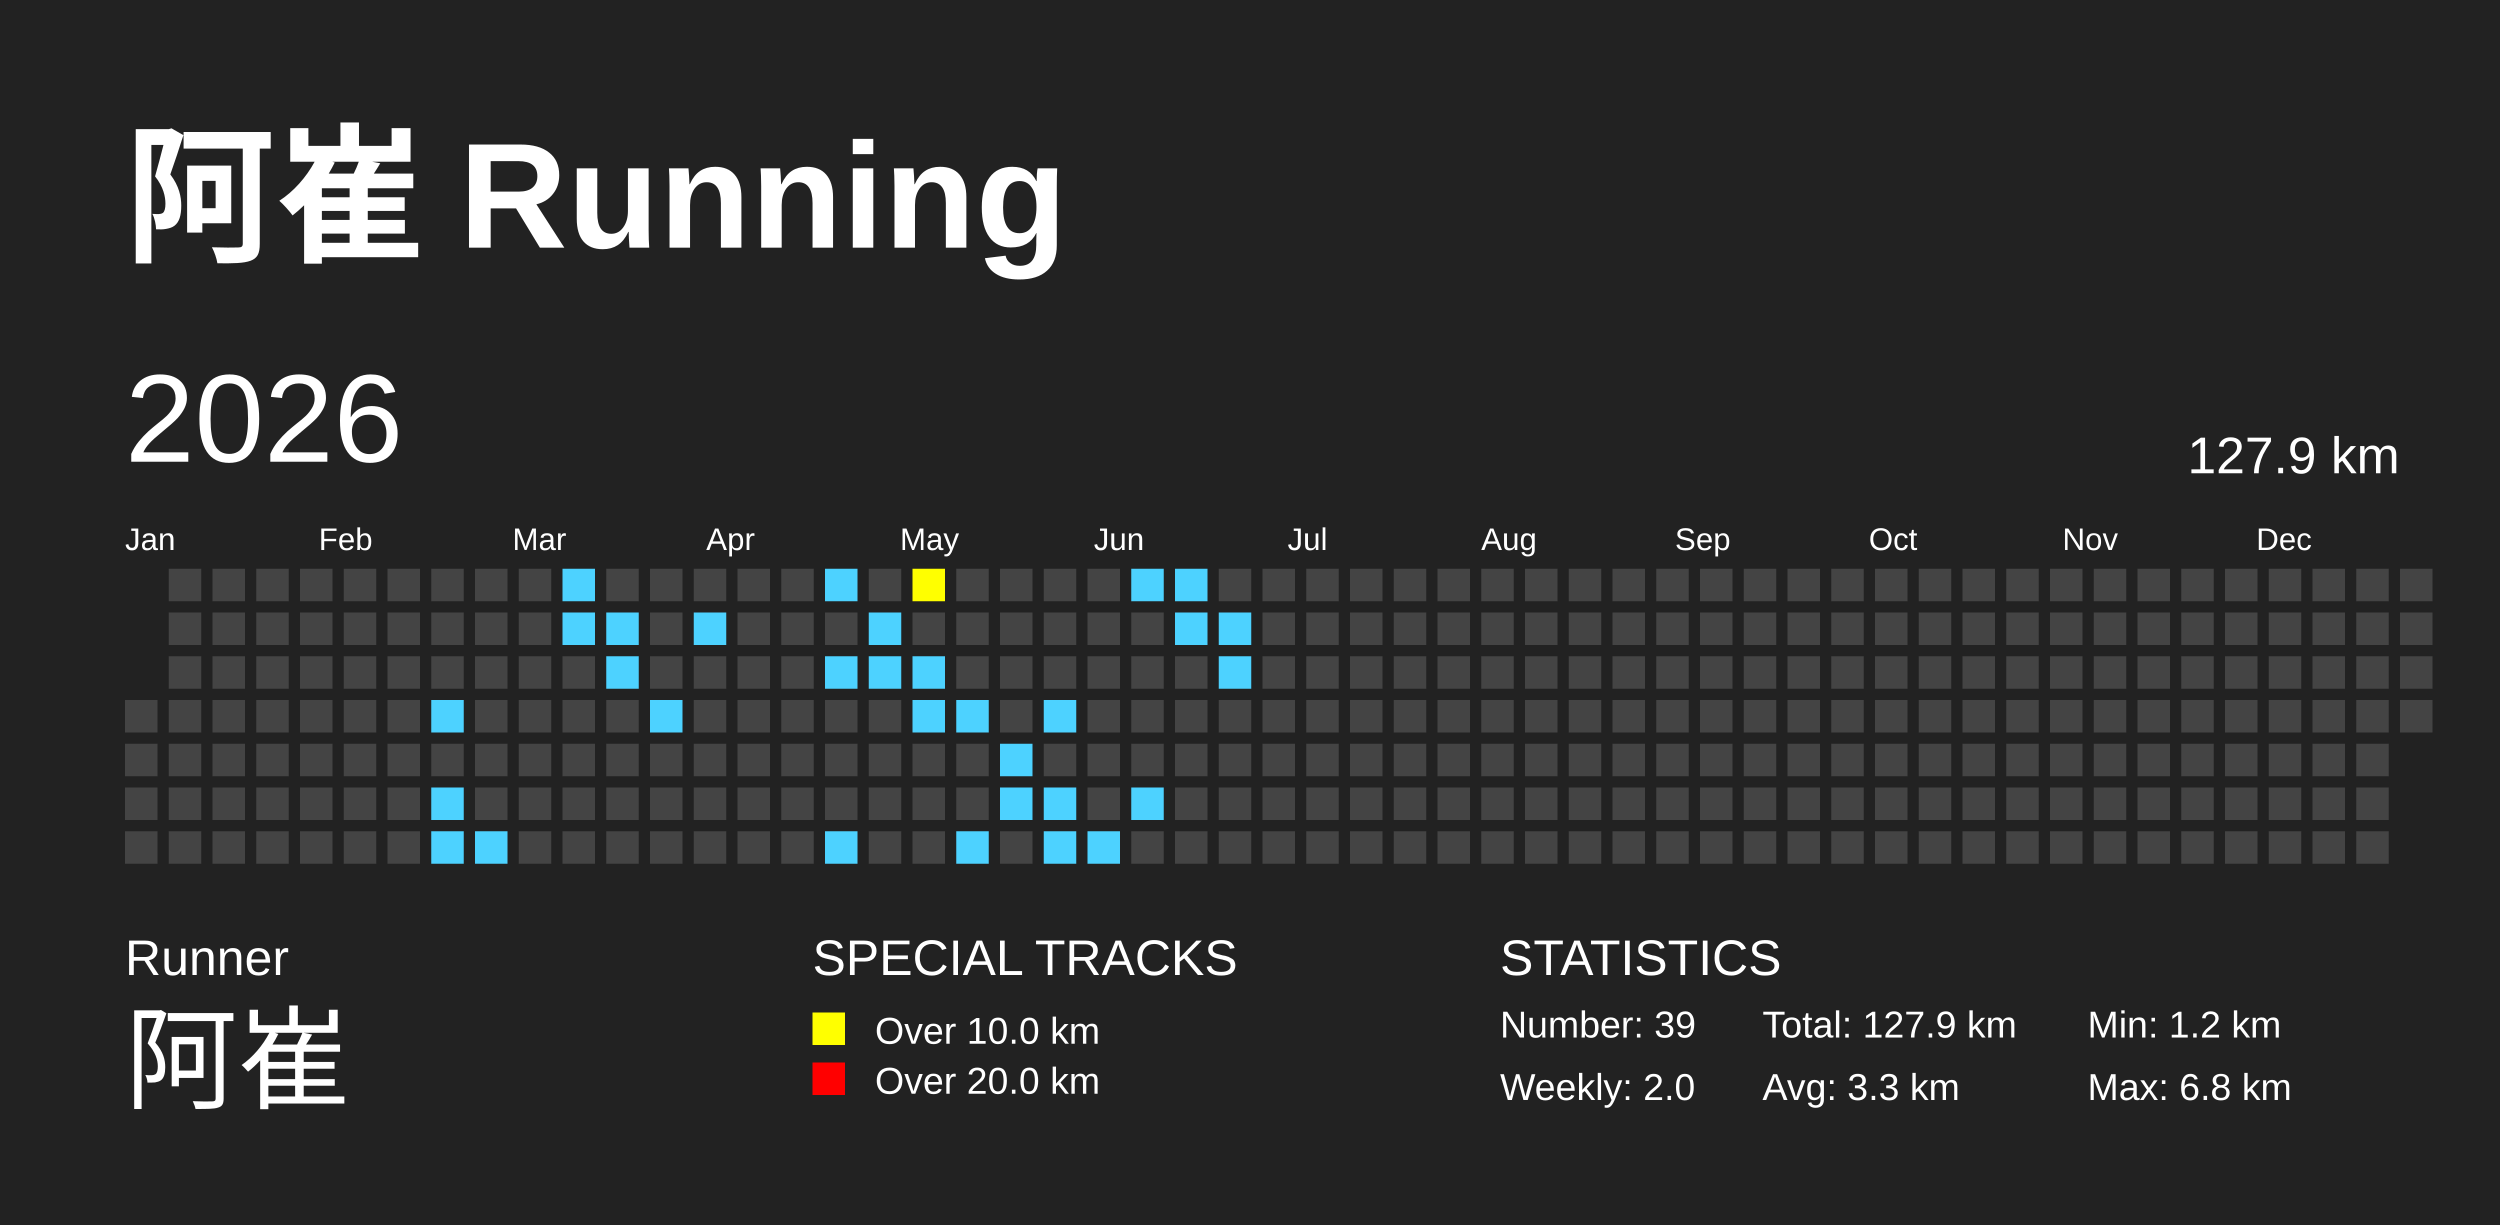
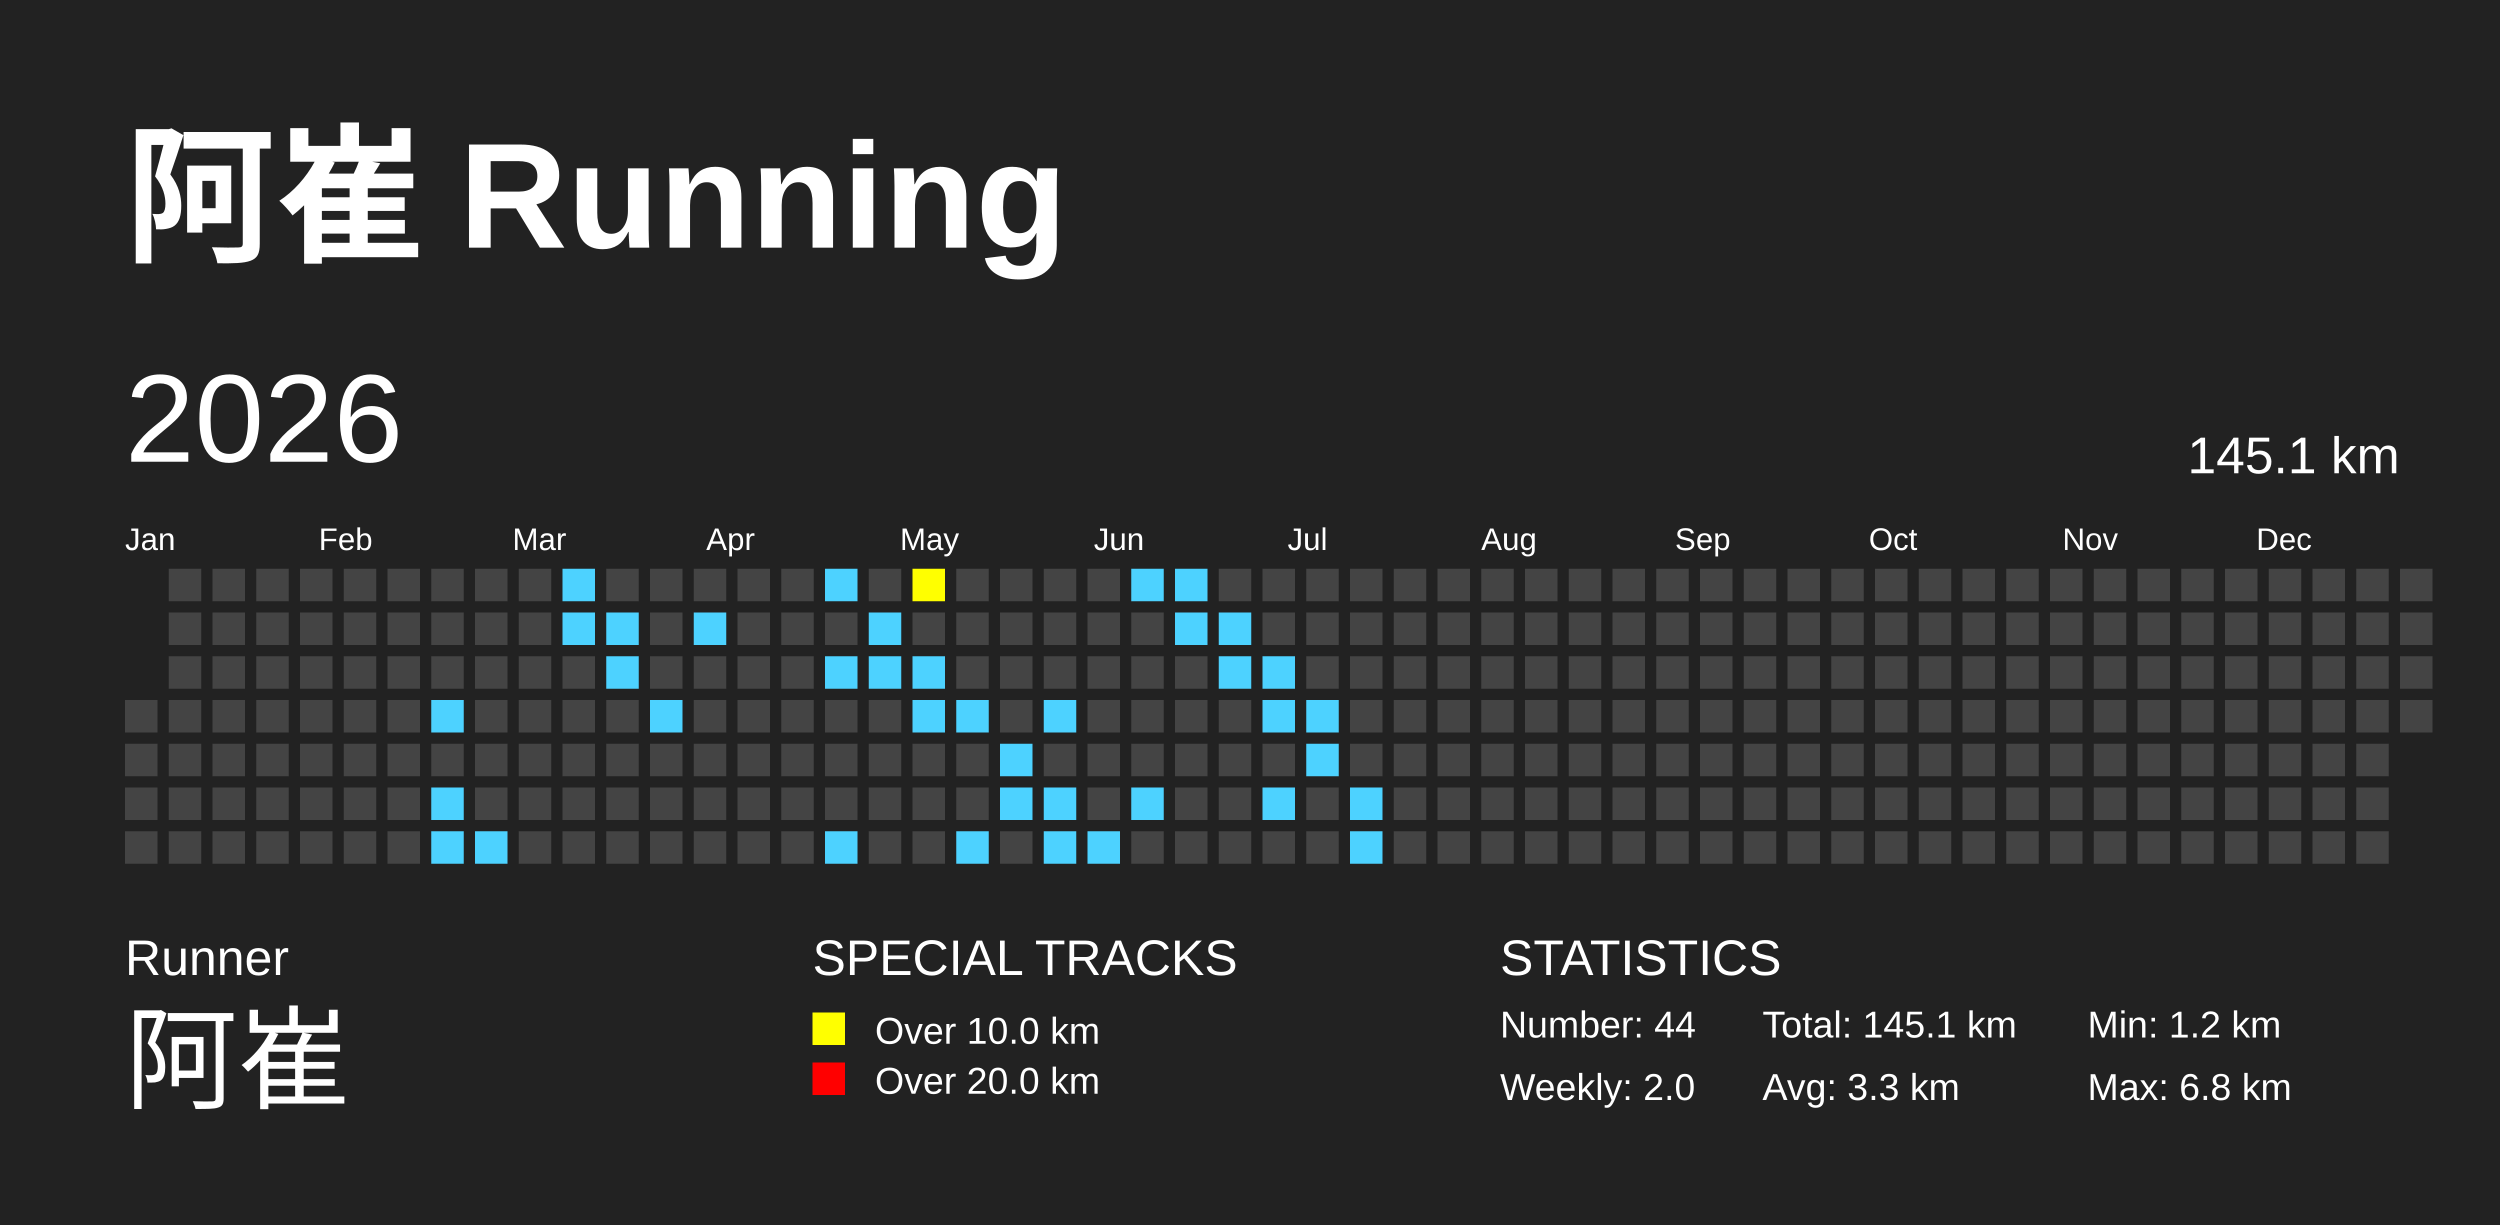
<svg xmlns="http://www.w3.org/2000/svg" baseProfile="full" height="98mm" version="1.1" viewBox="0,0,200,98" width="200mm">
  <defs>
    <pattern height="2" id="indoor-stripe" patternUnits="userSpaceOnUse" width="2">
      <line stroke="white" stroke-opacity="0.45" stroke-width="0.5" x1="0" x2="2" y1="2" y2="0" />
    </pattern>
  </defs>
  <rect fill="#222222" height="98" width="200" x="0" y="0" />
  <text fill="#FFFFFF" style="font-size:12px; font-family:Arial; font-weight:bold;" x="10" y="20">阿崔 Running</text>
  <text fill="#FFFFFF" style="font-size:4px; font-family:Arial" x="10" y="78">Runner</text>
  <text fill="#FFFFFF" style="font-size:9px; font-family:Arial" x="10" y="88">阿崔</text>
  <text fill="#FFFFFF" style="font-size:4px; font-family:Arial" x="65" y="78">SPECIAL TRACKS</text>
  <rect fill="yellow" height="2.6" width="2.6" x="65" y="81" />
  <text fill="#FFFFFF" style="font-size:3px; font-family:Arial" x="70" y="83.5">Over 10.0 km</text>
  <rect fill="red" height="2.6" width="2.6" x="65" y="85" />
  <text fill="#FFFFFF" style="font-size:3px; font-family:Arial" x="70" y="87.5">Over 20.0 km</text>
  <text fill="#FFFFFF" style="font-size:4px; font-family:Arial" x="120" y="78">STATISTICS</text>
-   <text fill="#FFFFFF" style="font-size:3px; font-family:Arial" x="120" y="83">Number: 39</text>
+   <text fill="#FFFFFF" style="font-size:3px; font-family:Arial" x="120" y="83">Number: 44</text>
  <text fill="#FFFFFF" style="font-size:3px; font-family:Arial" x="120" y="88">Weekly: 2.0</text>
-   <text fill="#FFFFFF" style="font-size:3px; font-family:Arial" x="141" y="83">Total: 127.9 km</text>
+   <text fill="#FFFFFF" style="font-size:3px; font-family:Arial" x="141" y="83">Total: 145.1 km</text>
  <text fill="#FFFFFF" style="font-size:3px; font-family:Arial" x="141" y="88">Avg: 3.3 km</text>
  <text fill="#FFFFFF" style="font-size:3px; font-family:Arial" x="167" y="83">Min: 1.2 km</text>
  <text fill="#FFFFFF" style="font-size:3px; font-family:Arial" x="167" y="88">Max: 6.8 km</text>
  <text dominant-baseline="hanging" fill="#FFFFFF" style="font-size:10.0px; font-family:Arial;" x="10" y="30">2026</text>
-   <text dominant-baseline="hanging" fill="#FFFFFF" style="font-size:4.125px; font-family:Arial;" x="175" y="35">127.9 km</text>
+   <text dominant-baseline="hanging" fill="#FFFFFF" style="font-size:4.125px; font-family:Arial;" x="175" y="35">145.1 km</text>
  <text fill="#FFFFFF" style="font-size:2.5px; font-family:Arial" x="10.0" y="44">Jan</text>
  <text fill="#FFFFFF" style="font-size:2.5px; font-family:Arial" x="25.5" y="44">Feb</text>
  <text fill="#FFFFFF" style="font-size:2.5px; font-family:Arial" x="41.0" y="44">Mar</text>
  <text fill="#FFFFFF" style="font-size:2.5px; font-family:Arial" x="56.5" y="44">Apr</text>
  <text fill="#FFFFFF" style="font-size:2.5px; font-family:Arial" x="72.0" y="44">May</text>
  <text fill="#FFFFFF" style="font-size:2.5px; font-family:Arial" x="87.5" y="44">Jun</text>
  <text fill="#FFFFFF" style="font-size:2.5px; font-family:Arial" x="103.0" y="44">Jul</text>
  <text fill="#FFFFFF" style="font-size:2.5px; font-family:Arial" x="118.5" y="44">Aug</text>
  <text fill="#FFFFFF" style="font-size:2.5px; font-family:Arial" x="134.0" y="44">Sep</text>
  <text fill="#FFFFFF" style="font-size:2.5px; font-family:Arial" x="149.5" y="44">Oct</text>
  <text fill="#FFFFFF" style="font-size:2.5px; font-family:Arial" x="165.0" y="44">Nov</text>
  <text fill="#FFFFFF" style="font-size:2.5px; font-family:Arial" x="180.5" y="44">Dec</text>
  <rect fill="#444444" height="2.6" width="2.6" x="10.0" y="56.0" />
  <rect fill="#444444" height="2.6" width="2.6" x="10.0" y="59.5" />
  <rect fill="#444444" height="2.6" width="2.6" x="10.0" y="63.0" />
  <rect fill="#444444" height="2.6" width="2.6" x="10.0" y="66.5" />
  <rect fill="#444444" height="2.6" width="2.6" x="13.5" y="45.5" />
  <rect fill="#444444" height="2.6" width="2.6" x="13.5" y="49.0" />
  <rect fill="#444444" height="2.6" width="2.6" x="13.5" y="52.5" />
  <rect fill="#444444" height="2.6" width="2.6" x="13.5" y="56.0" />
  <rect fill="#444444" height="2.6" width="2.6" x="13.5" y="59.5" />
  <rect fill="#444444" height="2.6" width="2.6" x="13.5" y="63.0" />
  <rect fill="#444444" height="2.6" width="2.6" x="13.5" y="66.5" />
  <rect fill="#444444" height="2.6" width="2.6" x="17.0" y="45.5" />
  <rect fill="#444444" height="2.6" width="2.6" x="17.0" y="49.0" />
  <rect fill="#444444" height="2.6" width="2.6" x="17.0" y="52.5" />
  <rect fill="#444444" height="2.6" width="2.6" x="17.0" y="56.0" />
  <rect fill="#444444" height="2.6" width="2.6" x="17.0" y="59.5" />
  <rect fill="#444444" height="2.6" width="2.6" x="17.0" y="63.0" />
  <rect fill="#444444" height="2.6" width="2.6" x="17.0" y="66.5" />
  <rect fill="#444444" height="2.6" width="2.6" x="20.5" y="45.5" />
  <rect fill="#444444" height="2.6" width="2.6" x="20.5" y="49.0" />
  <rect fill="#444444" height="2.6" width="2.6" x="20.5" y="52.5" />
  <rect fill="#444444" height="2.6" width="2.6" x="20.5" y="56.0" />
  <rect fill="#444444" height="2.6" width="2.6" x="20.5" y="59.5" />
  <rect fill="#444444" height="2.6" width="2.6" x="20.5" y="63.0" />
  <rect fill="#444444" height="2.6" width="2.6" x="20.5" y="66.5" />
  <rect fill="#444444" height="2.6" width="2.6" x="24.0" y="45.5" />
  <rect fill="#444444" height="2.6" width="2.6" x="24.0" y="49.0" />
  <rect fill="#444444" height="2.6" width="2.6" x="24.0" y="52.5" />
  <rect fill="#444444" height="2.6" width="2.6" x="24.0" y="56.0" />
  <rect fill="#444444" height="2.6" width="2.6" x="24.0" y="59.5" />
  <rect fill="#444444" height="2.6" width="2.6" x="24.0" y="63.0" />
  <rect fill="#444444" height="2.6" width="2.6" x="24.0" y="66.5" />
  <rect fill="#444444" height="2.6" width="2.6" x="27.5" y="45.5" />
  <rect fill="#444444" height="2.6" width="2.6" x="27.5" y="49.0" />
  <rect fill="#444444" height="2.6" width="2.6" x="27.5" y="52.5" />
  <rect fill="#444444" height="2.6" width="2.6" x="27.5" y="56.0" />
  <rect fill="#444444" height="2.6" width="2.6" x="27.5" y="59.5" />
  <rect fill="#444444" height="2.6" width="2.6" x="27.5" y="63.0" />
  <rect fill="#444444" height="2.6" width="2.6" x="27.5" y="66.5" />
  <rect fill="#444444" height="2.6" width="2.6" x="31.0" y="45.5" />
  <rect fill="#444444" height="2.6" width="2.6" x="31.0" y="49.0" />
  <rect fill="#444444" height="2.6" width="2.6" x="31.0" y="52.5" />
  <rect fill="#444444" height="2.6" width="2.6" x="31.0" y="56.0" />
  <rect fill="#444444" height="2.6" width="2.6" x="31.0" y="59.5" />
  <rect fill="#444444" height="2.6" width="2.6" x="31.0" y="63.0" />
  <rect fill="#444444" height="2.6" width="2.6" x="31.0" y="66.5" />
  <rect fill="#444444" height="2.6" width="2.6" x="34.5" y="45.5" />
  <rect fill="#444444" height="2.6" width="2.6" x="34.5" y="49.0" />
  <rect fill="#444444" height="2.6" width="2.6" x="34.5" y="52.5" />
  <rect fill="#4DD2FF" height="2.6" width="2.6" x="34.5" y="56.0" />
  <rect fill="#444444" height="2.6" width="2.6" x="34.5" y="59.5" />
  <rect fill="#4DD2FF" height="2.6" width="2.6" x="34.5" y="63.0" />
  <rect fill="#4DD2FF" height="2.6" width="2.6" x="34.5" y="66.5" />
  <rect fill="#444444" height="2.6" width="2.6" x="38.0" y="45.5" />
  <rect fill="#444444" height="2.6" width="2.6" x="38.0" y="49.0" />
  <rect fill="#444444" height="2.6" width="2.6" x="38.0" y="52.5" />
  <rect fill="#444444" height="2.6" width="2.6" x="38.0" y="56.0" />
  <rect fill="#444444" height="2.6" width="2.6" x="38.0" y="59.5" />
  <rect fill="#444444" height="2.6" width="2.6" x="38.0" y="63.0" />
  <rect fill="#4DD2FF" height="2.6" width="2.6" x="38.0" y="66.5" />
  <rect fill="#444444" height="2.6" width="2.6" x="41.5" y="45.5" />
  <rect fill="#444444" height="2.6" width="2.6" x="41.5" y="49.0" />
  <rect fill="#444444" height="2.6" width="2.6" x="41.5" y="52.5" />
  <rect fill="#444444" height="2.6" width="2.6" x="41.5" y="56.0" />
  <rect fill="#444444" height="2.6" width="2.6" x="41.5" y="59.5" />
  <rect fill="#444444" height="2.6" width="2.6" x="41.5" y="63.0" />
  <rect fill="#444444" height="2.6" width="2.6" x="41.5" y="66.5" />
  <rect fill="#4DD2FF" height="2.6" width="2.6" x="45.0" y="45.5" />
  <rect fill="#4DD2FF" height="2.6" width="2.6" x="45.0" y="49.0" />
  <rect fill="#444444" height="2.6" width="2.6" x="45.0" y="52.5" />
  <rect fill="#444444" height="2.6" width="2.6" x="45.0" y="56.0" />
  <rect fill="#444444" height="2.6" width="2.6" x="45.0" y="59.5" />
  <rect fill="#444444" height="2.6" width="2.6" x="45.0" y="63.0" />
  <rect fill="#444444" height="2.6" width="2.6" x="45.0" y="66.5" />
  <rect fill="#444444" height="2.6" width="2.6" x="48.5" y="45.5" />
  <rect fill="#4DD2FF" height="2.6" width="2.6" x="48.5" y="49.0" />
  <rect fill="#4DD2FF" height="2.6" width="2.6" x="48.5" y="52.5" />
  <rect fill="#444444" height="2.6" width="2.6" x="48.5" y="56.0" />
  <rect fill="#444444" height="2.6" width="2.6" x="48.5" y="59.5" />
  <rect fill="#444444" height="2.6" width="2.6" x="48.5" y="63.0" />
  <rect fill="#444444" height="2.6" width="2.6" x="48.5" y="66.5" />
  <rect fill="#444444" height="2.6" width="2.6" x="52.0" y="45.5" />
  <rect fill="#444444" height="2.6" width="2.6" x="52.0" y="49.0" />
  <rect fill="#444444" height="2.6" width="2.6" x="52.0" y="52.5" />
  <rect fill="#4DD2FF" height="2.6" width="2.6" x="52.0" y="56.0" />
  <rect fill="#444444" height="2.6" width="2.6" x="52.0" y="59.5" />
  <rect fill="#444444" height="2.6" width="2.6" x="52.0" y="63.0" />
  <rect fill="#444444" height="2.6" width="2.6" x="52.0" y="66.5" />
  <rect fill="#444444" height="2.6" width="2.6" x="55.5" y="45.5" />
  <rect fill="#4DD2FF" height="2.6" width="2.6" x="55.5" y="49.0" />
  <rect fill="#444444" height="2.6" width="2.6" x="55.5" y="52.5" />
  <rect fill="#444444" height="2.6" width="2.6" x="55.5" y="56.0" />
  <rect fill="#444444" height="2.6" width="2.6" x="55.5" y="59.5" />
  <rect fill="#444444" height="2.6" width="2.6" x="55.5" y="63.0" />
  <rect fill="#444444" height="2.6" width="2.6" x="55.5" y="66.5" />
  <rect fill="#444444" height="2.6" width="2.6" x="59.0" y="45.5" />
  <rect fill="#444444" height="2.6" width="2.6" x="59.0" y="49.0" />
  <rect fill="#444444" height="2.6" width="2.6" x="59.0" y="52.5" />
  <rect fill="#444444" height="2.6" width="2.6" x="59.0" y="56.0" />
  <rect fill="#444444" height="2.6" width="2.6" x="59.0" y="59.5" />
  <rect fill="#444444" height="2.6" width="2.6" x="59.0" y="63.0" />
  <rect fill="#444444" height="2.6" width="2.6" x="59.0" y="66.5" />
  <rect fill="#444444" height="2.6" width="2.6" x="62.5" y="45.5" />
  <rect fill="#444444" height="2.6" width="2.6" x="62.5" y="49.0" />
  <rect fill="#444444" height="2.6" width="2.6" x="62.5" y="52.5" />
  <rect fill="#444444" height="2.6" width="2.6" x="62.5" y="56.0" />
  <rect fill="#444444" height="2.6" width="2.6" x="62.5" y="59.5" />
  <rect fill="#444444" height="2.6" width="2.6" x="62.5" y="63.0" />
  <rect fill="#444444" height="2.6" width="2.6" x="62.5" y="66.5" />
  <rect fill="#4DD2FF" height="2.6" width="2.6" x="66.0" y="45.5" />
  <rect fill="#444444" height="2.6" width="2.6" x="66.0" y="49.0" />
  <rect fill="#4DD2FF" height="2.6" width="2.6" x="66.0" y="52.5" />
  <rect fill="#444444" height="2.6" width="2.6" x="66.0" y="56.0" />
  <rect fill="#444444" height="2.6" width="2.6" x="66.0" y="59.5" />
  <rect fill="#444444" height="2.6" width="2.6" x="66.0" y="63.0" />
  <rect fill="#4DD2FF" height="2.6" width="2.6" x="66.0" y="66.5" />
  <rect fill="#444444" height="2.6" width="2.6" x="69.5" y="45.5" />
  <rect fill="#4DD2FF" height="2.6" width="2.6" x="69.5" y="49.0" />
  <rect fill="#4DD2FF" height="2.6" width="2.6" x="69.5" y="52.5" />
  <rect fill="#444444" height="2.6" width="2.6" x="69.5" y="56.0" />
  <rect fill="#444444" height="2.6" width="2.6" x="69.5" y="59.5" />
  <rect fill="#444444" height="2.6" width="2.6" x="69.5" y="63.0" />
  <rect fill="#444444" height="2.6" width="2.6" x="69.5" y="66.5" />
  <rect fill="yellow" height="2.6" width="2.6" x="73.0" y="45.5" />
  <rect fill="#444444" height="2.6" width="2.6" x="73.0" y="49.0" />
  <rect fill="#4DD2FF" height="2.6" width="2.6" x="73.0" y="52.5" />
  <rect fill="#4DD2FF" height="2.6" width="2.6" x="73.0" y="56.0" />
  <rect fill="#444444" height="2.6" width="2.6" x="73.0" y="59.5" />
  <rect fill="#444444" height="2.6" width="2.6" x="73.0" y="63.0" />
  <rect fill="#444444" height="2.6" width="2.6" x="73.0" y="66.5" />
  <rect fill="#444444" height="2.6" width="2.6" x="76.5" y="45.5" />
  <rect fill="#444444" height="2.6" width="2.6" x="76.5" y="49.0" />
  <rect fill="#444444" height="2.6" width="2.6" x="76.5" y="52.5" />
  <rect fill="#4DD2FF" height="2.6" width="2.6" x="76.5" y="56.0" />
  <rect fill="#444444" height="2.6" width="2.6" x="76.5" y="59.5" />
  <rect fill="#444444" height="2.6" width="2.6" x="76.5" y="63.0" />
  <rect fill="#4DD2FF" height="2.6" width="2.6" x="76.5" y="66.5" />
  <rect fill="#444444" height="2.6" width="2.6" x="80.0" y="45.5" />
  <rect fill="#444444" height="2.6" width="2.6" x="80.0" y="49.0" />
  <rect fill="#444444" height="2.6" width="2.6" x="80.0" y="52.5" />
  <rect fill="#444444" height="2.6" width="2.6" x="80.0" y="56.0" />
  <rect fill="#4DD2FF" height="2.6" width="2.6" x="80.0" y="59.5" />
  <rect fill="#4DD2FF" height="2.6" width="2.6" x="80.0" y="63.0" />
  <rect fill="#444444" height="2.6" width="2.6" x="80.0" y="66.5" />
  <rect fill="#444444" height="2.6" width="2.6" x="83.5" y="45.5" />
  <rect fill="#444444" height="2.6" width="2.6" x="83.5" y="49.0" />
  <rect fill="#444444" height="2.6" width="2.6" x="83.5" y="52.5" />
  <rect fill="#4DD2FF" height="2.6" width="2.6" x="83.5" y="56.0" />
  <rect fill="#444444" height="2.6" width="2.6" x="83.5" y="59.5" />
  <rect fill="#4DD2FF" height="2.6" width="2.6" x="83.5" y="63.0" />
  <rect fill="#4DD2FF" height="2.6" width="2.6" x="83.5" y="66.5" />
  <rect fill="#444444" height="2.6" width="2.6" x="87.0" y="45.5" />
  <rect fill="#444444" height="2.6" width="2.6" x="87.0" y="49.0" />
  <rect fill="#444444" height="2.6" width="2.6" x="87.0" y="52.5" />
  <rect fill="#444444" height="2.6" width="2.6" x="87.0" y="56.0" />
  <rect fill="#444444" height="2.6" width="2.6" x="87.0" y="59.5" />
  <rect fill="#444444" height="2.6" width="2.6" x="87.0" y="63.0" />
  <rect fill="#4DD2FF" height="2.6" width="2.6" x="87.0" y="66.5" />
  <rect fill="#4DD2FF" height="2.6" width="2.6" x="90.5" y="45.5" />
  <rect fill="#444444" height="2.6" width="2.6" x="90.5" y="49.0" />
  <rect fill="#444444" height="2.6" width="2.6" x="90.5" y="52.5" />
  <rect fill="#444444" height="2.6" width="2.6" x="90.5" y="56.0" />
  <rect fill="#444444" height="2.6" width="2.6" x="90.5" y="59.5" />
  <rect fill="#4DD2FF" height="2.6" width="2.6" x="90.5" y="63.0" />
  <rect fill="#444444" height="2.6" width="2.6" x="90.5" y="66.5" />
  <rect fill="#4DD2FF" height="2.6" width="2.6" x="94.0" y="45.5" />
  <rect fill="#4DD2FF" height="2.6" width="2.6" x="94.0" y="49.0" />
  <rect fill="#444444" height="2.6" width="2.6" x="94.0" y="52.5" />
  <rect fill="#444444" height="2.6" width="2.6" x="94.0" y="56.0" />
  <rect fill="#444444" height="2.6" width="2.6" x="94.0" y="59.5" />
  <rect fill="#444444" height="2.6" width="2.6" x="94.0" y="63.0" />
  <rect fill="#444444" height="2.6" width="2.6" x="94.0" y="66.5" />
  <rect fill="#444444" height="2.6" width="2.6" x="97.5" y="45.5" />
  <rect fill="#4DD2FF" height="2.6" width="2.6" x="97.5" y="49.0" />
  <rect fill="#4DD2FF" height="2.6" width="2.6" x="97.5" y="52.5" />
  <rect fill="#444444" height="2.6" width="2.6" x="97.5" y="56.0" />
  <rect fill="#444444" height="2.6" width="2.6" x="97.5" y="59.5" />
  <rect fill="#444444" height="2.6" width="2.6" x="97.5" y="63.0" />
  <rect fill="#444444" height="2.6" width="2.6" x="97.5" y="66.5" />
  <rect fill="#444444" height="2.6" width="2.6" x="101.0" y="45.5" />
  <rect fill="#444444" height="2.6" width="2.6" x="101.0" y="49.0" />
-   <rect fill="#444444" height="2.6" width="2.6" x="101.0" y="52.5" />
-   <rect fill="#444444" height="2.6" width="2.6" x="101.0" y="56.0" />
+   <rect fill="#4DD2FF" height="2.6" width="2.6" x="101.0" y="52.5" />
+   <rect fill="#4DD2FF" height="2.6" width="2.6" x="101.0" y="56.0" />
  <rect fill="#444444" height="2.6" width="2.6" x="101.0" y="59.5" />
-   <rect fill="#444444" height="2.6" width="2.6" x="101.0" y="63.0" />
+   <rect fill="#4DD2FF" height="2.6" width="2.6" x="101.0" y="63.0" />
  <rect fill="#444444" height="2.6" width="2.6" x="101.0" y="66.5" />
  <rect fill="#444444" height="2.6" width="2.6" x="104.5" y="45.5" />
  <rect fill="#444444" height="2.6" width="2.6" x="104.5" y="49.0" />
  <rect fill="#444444" height="2.6" width="2.6" x="104.5" y="52.5" />
-   <rect fill="#444444" height="2.6" width="2.6" x="104.5" y="56.0" />
-   <rect fill="#444444" height="2.6" width="2.6" x="104.5" y="59.5" />
+   <rect fill="#4DD2FF" height="2.6" width="2.6" x="104.5" y="56.0" />
+   <rect fill="#4DD2FF" height="2.6" width="2.6" x="104.5" y="59.5" />
  <rect fill="#444444" height="2.6" width="2.6" x="104.5" y="63.0" />
  <rect fill="#444444" height="2.6" width="2.6" x="104.5" y="66.5" />
  <rect fill="#444444" height="2.6" width="2.6" x="108.0" y="45.5" />
  <rect fill="#444444" height="2.6" width="2.6" x="108.0" y="49.0" />
  <rect fill="#444444" height="2.6" width="2.6" x="108.0" y="52.5" />
  <rect fill="#444444" height="2.6" width="2.6" x="108.0" y="56.0" />
  <rect fill="#444444" height="2.6" width="2.6" x="108.0" y="59.5" />
-   <rect fill="#444444" height="2.6" width="2.6" x="108.0" y="63.0" />
-   <rect fill="#444444" height="2.6" width="2.6" x="108.0" y="66.5" />
+   <rect fill="#4DD2FF" height="2.6" width="2.6" x="108.0" y="63.0" />
+   <rect fill="#4DD2FF" height="2.6" width="2.6" x="108.0" y="66.5" />
  <rect fill="#444444" height="2.6" width="2.6" x="111.5" y="45.5" />
  <rect fill="#444444" height="2.6" width="2.6" x="111.5" y="49.0" />
  <rect fill="#444444" height="2.6" width="2.6" x="111.5" y="52.5" />
  <rect fill="#444444" height="2.6" width="2.6" x="111.5" y="56.0" />
  <rect fill="#444444" height="2.6" width="2.6" x="111.5" y="59.5" />
  <rect fill="#444444" height="2.6" width="2.6" x="111.5" y="63.0" />
  <rect fill="#444444" height="2.6" width="2.6" x="111.5" y="66.5" />
  <rect fill="#444444" height="2.6" width="2.6" x="115.0" y="45.5" />
  <rect fill="#444444" height="2.6" width="2.6" x="115.0" y="49.0" />
  <rect fill="#444444" height="2.6" width="2.6" x="115.0" y="52.5" />
  <rect fill="#444444" height="2.6" width="2.6" x="115.0" y="56.0" />
  <rect fill="#444444" height="2.6" width="2.6" x="115.0" y="59.5" />
  <rect fill="#444444" height="2.6" width="2.6" x="115.0" y="63.0" />
  <rect fill="#444444" height="2.6" width="2.6" x="115.0" y="66.5" />
  <rect fill="#444444" height="2.6" width="2.6" x="118.5" y="45.5" />
  <rect fill="#444444" height="2.6" width="2.6" x="118.5" y="49.0" />
  <rect fill="#444444" height="2.6" width="2.6" x="118.5" y="52.5" />
  <rect fill="#444444" height="2.6" width="2.6" x="118.5" y="56.0" />
  <rect fill="#444444" height="2.6" width="2.6" x="118.5" y="59.5" />
  <rect fill="#444444" height="2.6" width="2.6" x="118.5" y="63.0" />
  <rect fill="#444444" height="2.6" width="2.6" x="118.5" y="66.5" />
  <rect fill="#444444" height="2.6" width="2.6" x="122.0" y="45.5" />
  <rect fill="#444444" height="2.6" width="2.6" x="122.0" y="49.0" />
  <rect fill="#444444" height="2.6" width="2.6" x="122.0" y="52.5" />
  <rect fill="#444444" height="2.6" width="2.6" x="122.0" y="56.0" />
  <rect fill="#444444" height="2.6" width="2.6" x="122.0" y="59.5" />
  <rect fill="#444444" height="2.6" width="2.6" x="122.0" y="63.0" />
  <rect fill="#444444" height="2.6" width="2.6" x="122.0" y="66.5" />
  <rect fill="#444444" height="2.6" width="2.6" x="125.5" y="45.5" />
  <rect fill="#444444" height="2.6" width="2.6" x="125.5" y="49.0" />
  <rect fill="#444444" height="2.6" width="2.6" x="125.5" y="52.5" />
  <rect fill="#444444" height="2.6" width="2.6" x="125.5" y="56.0" />
  <rect fill="#444444" height="2.6" width="2.6" x="125.5" y="59.5" />
  <rect fill="#444444" height="2.6" width="2.6" x="125.5" y="63.0" />
  <rect fill="#444444" height="2.6" width="2.6" x="125.5" y="66.5" />
  <rect fill="#444444" height="2.6" width="2.6" x="129.0" y="45.5" />
  <rect fill="#444444" height="2.6" width="2.6" x="129.0" y="49.0" />
  <rect fill="#444444" height="2.6" width="2.6" x="129.0" y="52.5" />
  <rect fill="#444444" height="2.6" width="2.6" x="129.0" y="56.0" />
  <rect fill="#444444" height="2.6" width="2.6" x="129.0" y="59.5" />
  <rect fill="#444444" height="2.6" width="2.6" x="129.0" y="63.0" />
  <rect fill="#444444" height="2.6" width="2.6" x="129.0" y="66.5" />
  <rect fill="#444444" height="2.6" width="2.6" x="132.5" y="45.5" />
  <rect fill="#444444" height="2.6" width="2.6" x="132.5" y="49.0" />
  <rect fill="#444444" height="2.6" width="2.6" x="132.5" y="52.5" />
  <rect fill="#444444" height="2.6" width="2.6" x="132.5" y="56.0" />
  <rect fill="#444444" height="2.6" width="2.6" x="132.5" y="59.5" />
  <rect fill="#444444" height="2.6" width="2.6" x="132.5" y="63.0" />
  <rect fill="#444444" height="2.6" width="2.6" x="132.5" y="66.5" />
  <rect fill="#444444" height="2.6" width="2.6" x="136.0" y="45.5" />
  <rect fill="#444444" height="2.6" width="2.6" x="136.0" y="49.0" />
  <rect fill="#444444" height="2.6" width="2.6" x="136.0" y="52.5" />
  <rect fill="#444444" height="2.6" width="2.6" x="136.0" y="56.0" />
  <rect fill="#444444" height="2.6" width="2.6" x="136.0" y="59.5" />
  <rect fill="#444444" height="2.6" width="2.6" x="136.0" y="63.0" />
  <rect fill="#444444" height="2.6" width="2.6" x="136.0" y="66.5" />
  <rect fill="#444444" height="2.6" width="2.6" x="139.5" y="45.5" />
  <rect fill="#444444" height="2.6" width="2.6" x="139.5" y="49.0" />
  <rect fill="#444444" height="2.6" width="2.6" x="139.5" y="52.5" />
  <rect fill="#444444" height="2.6" width="2.6" x="139.5" y="56.0" />
  <rect fill="#444444" height="2.6" width="2.6" x="139.5" y="59.5" />
  <rect fill="#444444" height="2.6" width="2.6" x="139.5" y="63.0" />
  <rect fill="#444444" height="2.6" width="2.6" x="139.5" y="66.5" />
  <rect fill="#444444" height="2.6" width="2.6" x="143.0" y="45.5" />
  <rect fill="#444444" height="2.6" width="2.6" x="143.0" y="49.0" />
  <rect fill="#444444" height="2.6" width="2.6" x="143.0" y="52.5" />
  <rect fill="#444444" height="2.6" width="2.6" x="143.0" y="56.0" />
  <rect fill="#444444" height="2.6" width="2.6" x="143.0" y="59.5" />
  <rect fill="#444444" height="2.6" width="2.6" x="143.0" y="63.0" />
  <rect fill="#444444" height="2.6" width="2.6" x="143.0" y="66.5" />
  <rect fill="#444444" height="2.6" width="2.6" x="146.5" y="45.5" />
  <rect fill="#444444" height="2.6" width="2.6" x="146.5" y="49.0" />
  <rect fill="#444444" height="2.6" width="2.6" x="146.5" y="52.5" />
  <rect fill="#444444" height="2.6" width="2.6" x="146.5" y="56.0" />
  <rect fill="#444444" height="2.6" width="2.6" x="146.5" y="59.5" />
  <rect fill="#444444" height="2.6" width="2.6" x="146.5" y="63.0" />
  <rect fill="#444444" height="2.6" width="2.6" x="146.5" y="66.5" />
  <rect fill="#444444" height="2.6" width="2.6" x="150.0" y="45.5" />
  <rect fill="#444444" height="2.6" width="2.6" x="150.0" y="49.0" />
  <rect fill="#444444" height="2.6" width="2.6" x="150.0" y="52.5" />
  <rect fill="#444444" height="2.6" width="2.6" x="150.0" y="56.0" />
  <rect fill="#444444" height="2.6" width="2.6" x="150.0" y="59.5" />
  <rect fill="#444444" height="2.6" width="2.6" x="150.0" y="63.0" />
  <rect fill="#444444" height="2.6" width="2.6" x="150.0" y="66.5" />
  <rect fill="#444444" height="2.6" width="2.6" x="153.5" y="45.5" />
  <rect fill="#444444" height="2.6" width="2.6" x="153.5" y="49.0" />
  <rect fill="#444444" height="2.6" width="2.6" x="153.5" y="52.5" />
  <rect fill="#444444" height="2.6" width="2.6" x="153.5" y="56.0" />
  <rect fill="#444444" height="2.6" width="2.6" x="153.5" y="59.5" />
  <rect fill="#444444" height="2.6" width="2.6" x="153.5" y="63.0" />
  <rect fill="#444444" height="2.6" width="2.6" x="153.5" y="66.5" />
  <rect fill="#444444" height="2.6" width="2.6" x="157.0" y="45.5" />
  <rect fill="#444444" height="2.6" width="2.6" x="157.0" y="49.0" />
  <rect fill="#444444" height="2.6" width="2.6" x="157.0" y="52.5" />
  <rect fill="#444444" height="2.6" width="2.6" x="157.0" y="56.0" />
  <rect fill="#444444" height="2.6" width="2.6" x="157.0" y="59.5" />
  <rect fill="#444444" height="2.6" width="2.6" x="157.0" y="63.0" />
  <rect fill="#444444" height="2.6" width="2.6" x="157.0" y="66.5" />
  <rect fill="#444444" height="2.6" width="2.6" x="160.5" y="45.5" />
  <rect fill="#444444" height="2.6" width="2.6" x="160.5" y="49.0" />
  <rect fill="#444444" height="2.6" width="2.6" x="160.5" y="52.5" />
  <rect fill="#444444" height="2.6" width="2.6" x="160.5" y="56.0" />
  <rect fill="#444444" height="2.6" width="2.6" x="160.5" y="59.5" />
  <rect fill="#444444" height="2.6" width="2.6" x="160.5" y="63.0" />
  <rect fill="#444444" height="2.6" width="2.6" x="160.5" y="66.5" />
  <rect fill="#444444" height="2.6" width="2.6" x="164.0" y="45.5" />
  <rect fill="#444444" height="2.6" width="2.6" x="164.0" y="49.0" />
  <rect fill="#444444" height="2.6" width="2.6" x="164.0" y="52.5" />
  <rect fill="#444444" height="2.6" width="2.6" x="164.0" y="56.0" />
  <rect fill="#444444" height="2.6" width="2.6" x="164.0" y="59.5" />
  <rect fill="#444444" height="2.6" width="2.6" x="164.0" y="63.0" />
  <rect fill="#444444" height="2.6" width="2.6" x="164.0" y="66.5" />
  <rect fill="#444444" height="2.6" width="2.6" x="167.5" y="45.5" />
  <rect fill="#444444" height="2.6" width="2.6" x="167.5" y="49.0" />
  <rect fill="#444444" height="2.6" width="2.6" x="167.5" y="52.5" />
  <rect fill="#444444" height="2.6" width="2.6" x="167.5" y="56.0" />
  <rect fill="#444444" height="2.6" width="2.6" x="167.5" y="59.5" />
  <rect fill="#444444" height="2.6" width="2.6" x="167.5" y="63.0" />
  <rect fill="#444444" height="2.6" width="2.6" x="167.5" y="66.5" />
  <rect fill="#444444" height="2.6" width="2.6" x="171.0" y="45.5" />
  <rect fill="#444444" height="2.6" width="2.6" x="171.0" y="49.0" />
  <rect fill="#444444" height="2.6" width="2.6" x="171.0" y="52.5" />
  <rect fill="#444444" height="2.6" width="2.6" x="171.0" y="56.0" />
  <rect fill="#444444" height="2.6" width="2.6" x="171.0" y="59.5" />
  <rect fill="#444444" height="2.6" width="2.6" x="171.0" y="63.0" />
  <rect fill="#444444" height="2.6" width="2.6" x="171.0" y="66.5" />
  <rect fill="#444444" height="2.6" width="2.6" x="174.5" y="45.5" />
  <rect fill="#444444" height="2.6" width="2.6" x="174.5" y="49.0" />
  <rect fill="#444444" height="2.6" width="2.6" x="174.5" y="52.5" />
  <rect fill="#444444" height="2.6" width="2.6" x="174.5" y="56.0" />
  <rect fill="#444444" height="2.6" width="2.6" x="174.5" y="59.5" />
  <rect fill="#444444" height="2.6" width="2.6" x="174.5" y="63.0" />
  <rect fill="#444444" height="2.6" width="2.6" x="174.5" y="66.5" />
  <rect fill="#444444" height="2.6" width="2.6" x="178.0" y="45.5" />
  <rect fill="#444444" height="2.6" width="2.6" x="178.0" y="49.0" />
  <rect fill="#444444" height="2.6" width="2.6" x="178.0" y="52.5" />
  <rect fill="#444444" height="2.6" width="2.6" x="178.0" y="56.0" />
  <rect fill="#444444" height="2.6" width="2.6" x="178.0" y="59.5" />
  <rect fill="#444444" height="2.6" width="2.6" x="178.0" y="63.0" />
  <rect fill="#444444" height="2.6" width="2.6" x="178.0" y="66.5" />
  <rect fill="#444444" height="2.6" width="2.6" x="181.5" y="45.5" />
  <rect fill="#444444" height="2.6" width="2.6" x="181.5" y="49.0" />
  <rect fill="#444444" height="2.6" width="2.6" x="181.5" y="52.5" />
  <rect fill="#444444" height="2.6" width="2.6" x="181.5" y="56.0" />
  <rect fill="#444444" height="2.6" width="2.6" x="181.5" y="59.5" />
  <rect fill="#444444" height="2.6" width="2.6" x="181.5" y="63.0" />
  <rect fill="#444444" height="2.6" width="2.6" x="181.5" y="66.5" />
  <rect fill="#444444" height="2.6" width="2.6" x="185.0" y="45.5" />
  <rect fill="#444444" height="2.6" width="2.6" x="185.0" y="49.0" />
  <rect fill="#444444" height="2.6" width="2.6" x="185.0" y="52.5" />
  <rect fill="#444444" height="2.6" width="2.6" x="185.0" y="56.0" />
  <rect fill="#444444" height="2.6" width="2.6" x="185.0" y="59.5" />
  <rect fill="#444444" height="2.6" width="2.6" x="185.0" y="63.0" />
  <rect fill="#444444" height="2.6" width="2.6" x="185.0" y="66.5" />
  <rect fill="#444444" height="2.6" width="2.6" x="188.5" y="45.5" />
  <rect fill="#444444" height="2.6" width="2.6" x="188.5" y="49.0" />
  <rect fill="#444444" height="2.6" width="2.6" x="188.5" y="52.5" />
  <rect fill="#444444" height="2.6" width="2.6" x="188.5" y="56.0" />
  <rect fill="#444444" height="2.6" width="2.6" x="188.5" y="59.5" />
  <rect fill="#444444" height="2.6" width="2.6" x="188.5" y="63.0" />
  <rect fill="#444444" height="2.6" width="2.6" x="188.5" y="66.5" />
  <rect fill="#444444" height="2.6" width="2.6" x="192.0" y="45.5" />
  <rect fill="#444444" height="2.6" width="2.6" x="192.0" y="49.0" />
  <rect fill="#444444" height="2.6" width="2.6" x="192.0" y="52.5" />
  <rect fill="#444444" height="2.6" width="2.6" x="192.0" y="56.0" />
</svg>
